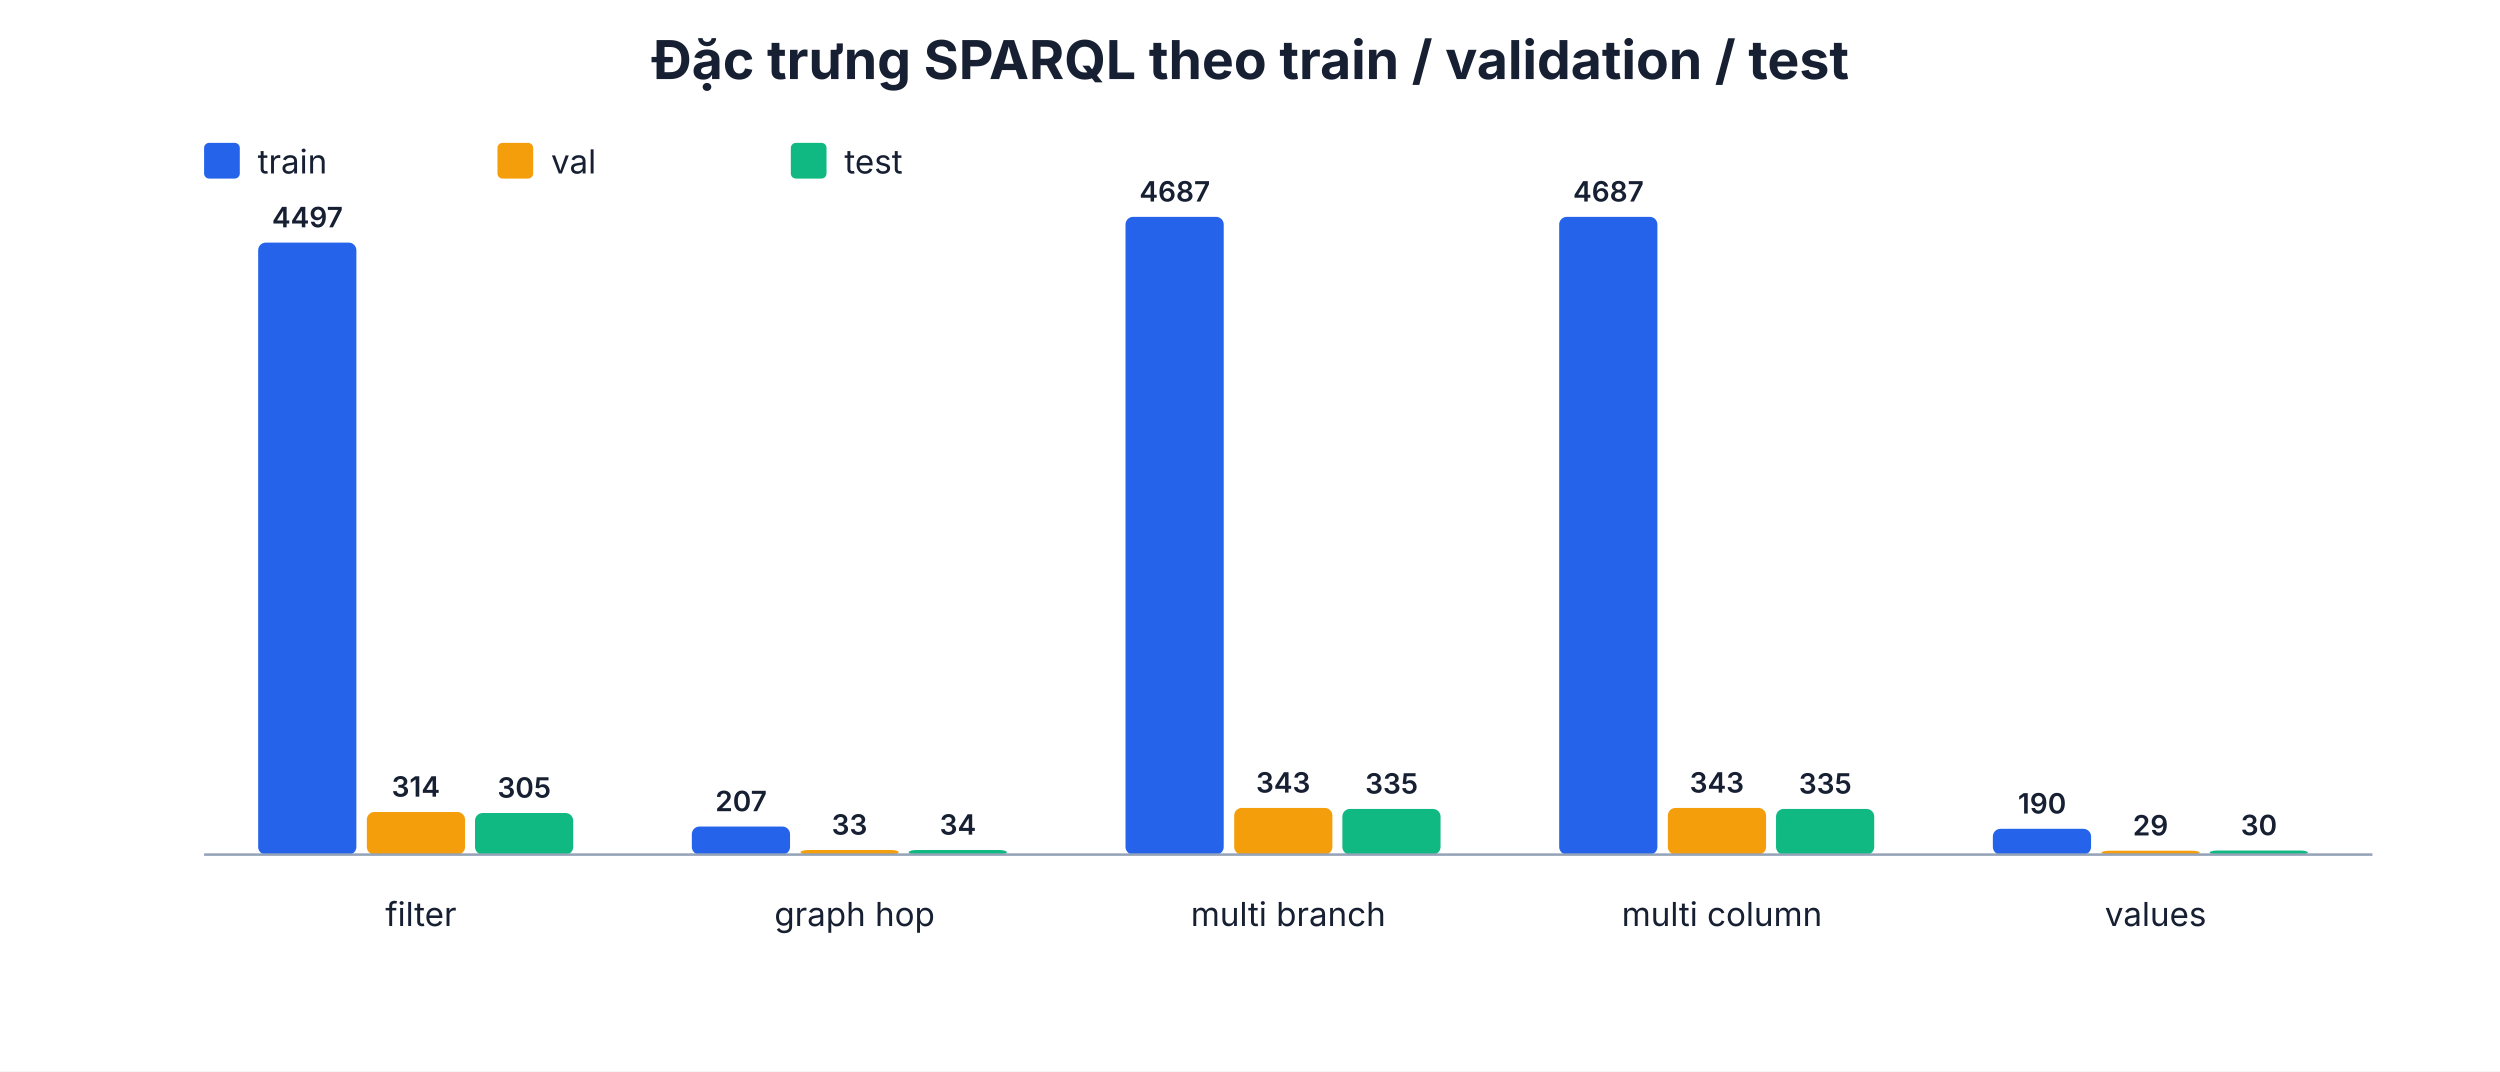
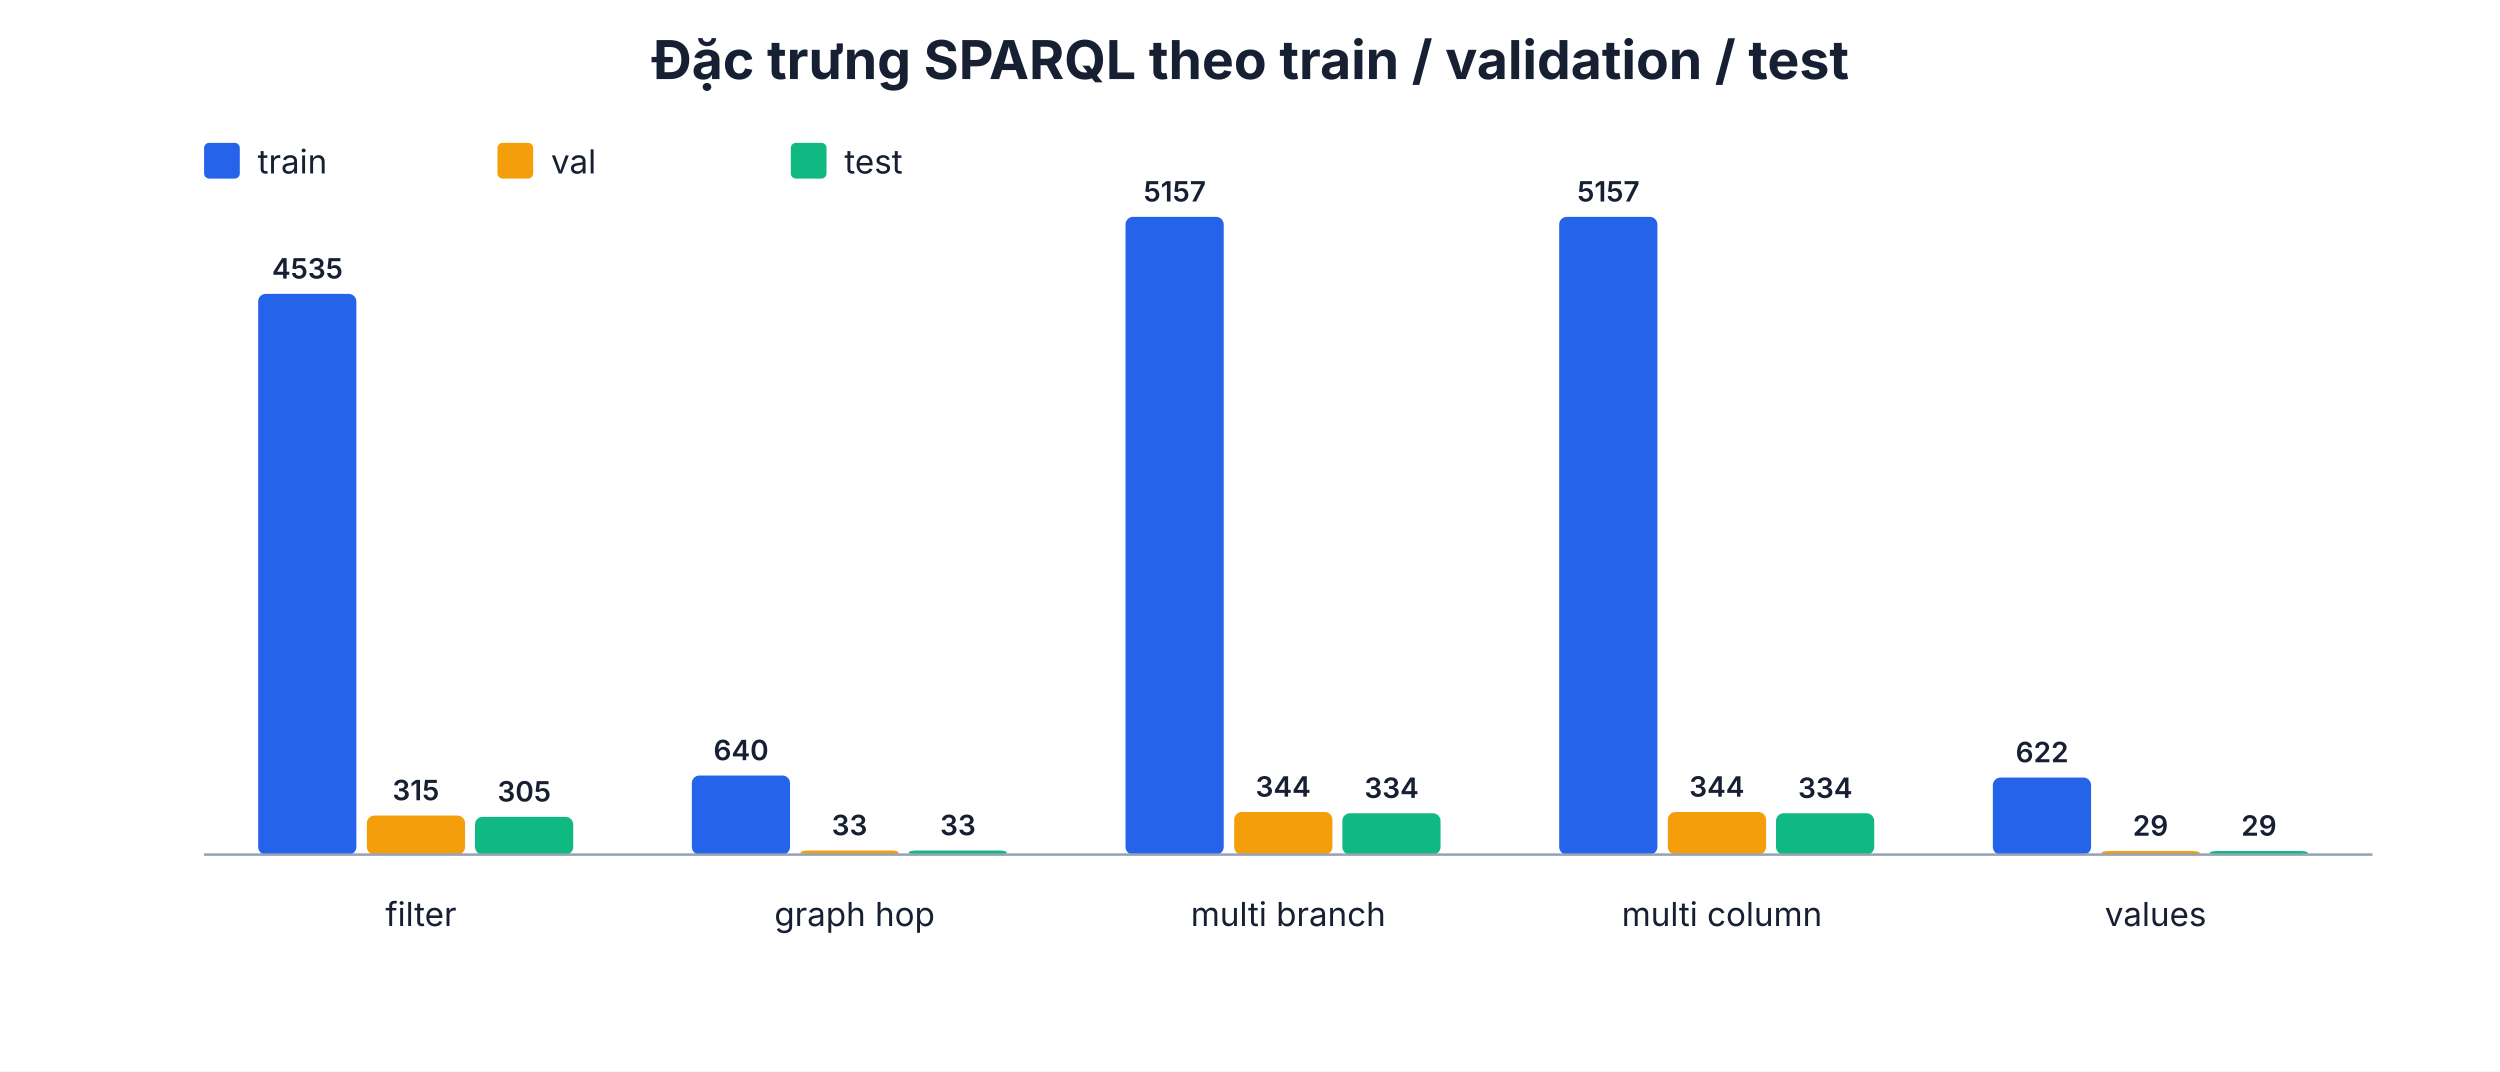
<svg xmlns="http://www.w3.org/2000/svg" width="980" height="420" viewBox="0 0 980 420" role="img" aria-label="Đặc trưng SPARQL theo train / validation / test">
  <style>text{font-family:Inter,system-ui,sans-serif;fill:#172033}.title{font-size:21px;font-weight:700}.label{font-size:13px}.value{font-size:14px;font-weight:700}.small{font-size:11px;font-weight:600}.axis{stroke:#94a3b8;stroke-width:1}</style>
  <rect width="980" height="420" fill="#ffffff" />
  <text x="490.0" y="31" text-anchor="middle" class="title">Đặc trưng SPARQL theo train / validation / test</text>
-   <rect x="101.2" y="95.1" width="38.5" height="239.9" rx="3" fill="#2563eb" />
-   <text x="120.5" y="89.1" text-anchor="middle" class="small">4497</text>
-   <rect x="271.2" y="324.0" width="38.5" height="11.0" rx="3" fill="#2563eb" />
-   <text x="290.5" y="318.0" text-anchor="middle" class="small">207</text>
+   <rect x="101.2" y="115.2" width="38.5" height="219.8" rx="3" fill="#2563eb" />
+   <text x="120.5" y="109.2" text-anchor="middle" class="small">4535</text>
+   <rect x="271.2" y="304.0" width="38.5" height="31.0" rx="3" fill="#2563eb" />
+   <text x="290.5" y="298.0" text-anchor="middle" class="small">640</text>
  <rect x="441.2" y="85.0" width="38.5" height="250.0" rx="3" fill="#2563eb" />
-   <text x="460.5" y="79.0" text-anchor="middle" class="small">4687</text>
+   <text x="460.5" y="79.0" text-anchor="middle" class="small">5157</text>
  <rect x="611.2" y="85.0" width="38.5" height="250.0" rx="3" fill="#2563eb" />
-   <text x="630.5" y="79.0" text-anchor="middle" class="small">4687</text>
-   <rect x="781.2" y="324.9" width="38.5" height="10.1" rx="3" fill="#2563eb" />
-   <text x="800.5" y="318.9" text-anchor="middle" class="small">190</text>
+   <text x="630.5" y="79.0" text-anchor="middle" class="small">5157</text>
+   <rect x="781.2" y="304.8" width="38.5" height="30.2" rx="3" fill="#2563eb" />
+   <text x="800.5" y="298.8" text-anchor="middle" class="small">622</text>
  <rect x="80" y="56" width="14" height="14" rx="2" fill="#2563eb" />
  <text x="101" y="68" class="label">train</text>
-   <rect x="143.8" y="318.3" width="38.5" height="16.7" rx="3" fill="#f59e0b" />
-   <text x="163.0" y="312.3" text-anchor="middle" class="small">314</text>
-   <rect x="313.8" y="333.2" width="38.5" height="1.8" rx="3" fill="#f59e0b" />
-   <text x="333.0" y="327.2" text-anchor="middle" class="small">33</text>
-   <rect x="483.8" y="316.7" width="38.5" height="18.3" rx="3" fill="#f59e0b" />
-   <text x="503.0" y="310.7" text-anchor="middle" class="small">343</text>
-   <rect x="653.8" y="316.7" width="38.5" height="18.3" rx="3" fill="#f59e0b" />
-   <text x="673.0" y="310.7" text-anchor="middle" class="small">343</text>
-   <rect x="823.8" y="333.5" width="38.5" height="1.5" rx="3" fill="#f59e0b" />
-   <text x="843.0" y="327.5" text-anchor="middle" class="small">29</text>
+   <rect x="143.8" y="319.7" width="38.5" height="15.3" rx="3" fill="#f59e0b" />
+   <text x="163.0" y="313.7" text-anchor="middle" class="small">315</text>
+   <rect x="313.8" y="333.4" width="38.5" height="1.6" rx="3" fill="#f59e0b" />
+   <text x="333.0" y="327.4" text-anchor="middle" class="small">33</text>
+   <rect x="483.8" y="318.3" width="38.5" height="16.7" rx="3" fill="#f59e0b" />
+   <text x="503.0" y="312.3" text-anchor="middle" class="small">344</text>
+   <rect x="653.8" y="318.3" width="38.5" height="16.7" rx="3" fill="#f59e0b" />
+   <text x="673.0" y="312.3" text-anchor="middle" class="small">344</text>
+   <rect x="823.8" y="333.6" width="38.5" height="1.4" rx="3" fill="#f59e0b" />
+   <text x="843.0" y="327.6" text-anchor="middle" class="small">29</text>
  <rect x="195" y="56" width="14" height="14" rx="2" fill="#f59e0b" />
  <text x="216" y="68" class="label">val</text>
-   <rect x="186.2" y="318.7" width="38.5" height="16.3" rx="3" fill="#10b981" />
-   <text x="205.5" y="312.7" text-anchor="middle" class="small">305</text>
-   <rect x="356.2" y="333.2" width="38.5" height="1.8" rx="3" fill="#10b981" />
-   <text x="375.5" y="327.2" text-anchor="middle" class="small">34</text>
-   <rect x="526.2" y="317.1" width="38.5" height="17.9" rx="3" fill="#10b981" />
-   <text x="545.5" y="311.1" text-anchor="middle" class="small">335</text>
-   <rect x="696.2" y="317.1" width="38.5" height="17.9" rx="3" fill="#10b981" />
-   <text x="715.5" y="311.1" text-anchor="middle" class="small">335</text>
-   <rect x="866.2" y="333.4" width="38.5" height="1.6" rx="3" fill="#10b981" />
-   <text x="885.5" y="327.4" text-anchor="middle" class="small">30</text>
+   <rect x="186.2" y="320.2" width="38.5" height="14.8" rx="3" fill="#10b981" />
+   <text x="205.5" y="314.2" text-anchor="middle" class="small">305</text>
+   <rect x="356.2" y="333.4" width="38.5" height="1.6" rx="3" fill="#10b981" />
+   <text x="375.5" y="327.4" text-anchor="middle" class="small">33</text>
+   <rect x="526.2" y="318.8" width="38.5" height="16.2" rx="3" fill="#10b981" />
+   <text x="545.5" y="312.8" text-anchor="middle" class="small">334</text>
+   <rect x="696.2" y="318.8" width="38.5" height="16.2" rx="3" fill="#10b981" />
+   <text x="715.5" y="312.8" text-anchor="middle" class="small">334</text>
+   <rect x="866.2" y="333.6" width="38.5" height="1.4" rx="3" fill="#10b981" />
+   <text x="885.5" y="327.6" text-anchor="middle" class="small">29</text>
  <rect x="310" y="56" width="14" height="14" rx="2" fill="#10b981" />
  <text x="331" y="68" class="label">test</text>
  <text x="165.0" y="363" text-anchor="middle" class="label">filter</text>
  <text x="335.0" y="363" text-anchor="middle" class="label">graph hop</text>
  <text x="505.0" y="363" text-anchor="middle" class="label">multi branch</text>
  <text x="675.0" y="363" text-anchor="middle" class="label">multi column</text>
  <text x="845.0" y="363" text-anchor="middle" class="label">values</text>
  <line x1="80" y1="335" x2="930" y2="335" class="axis" />
</svg>
